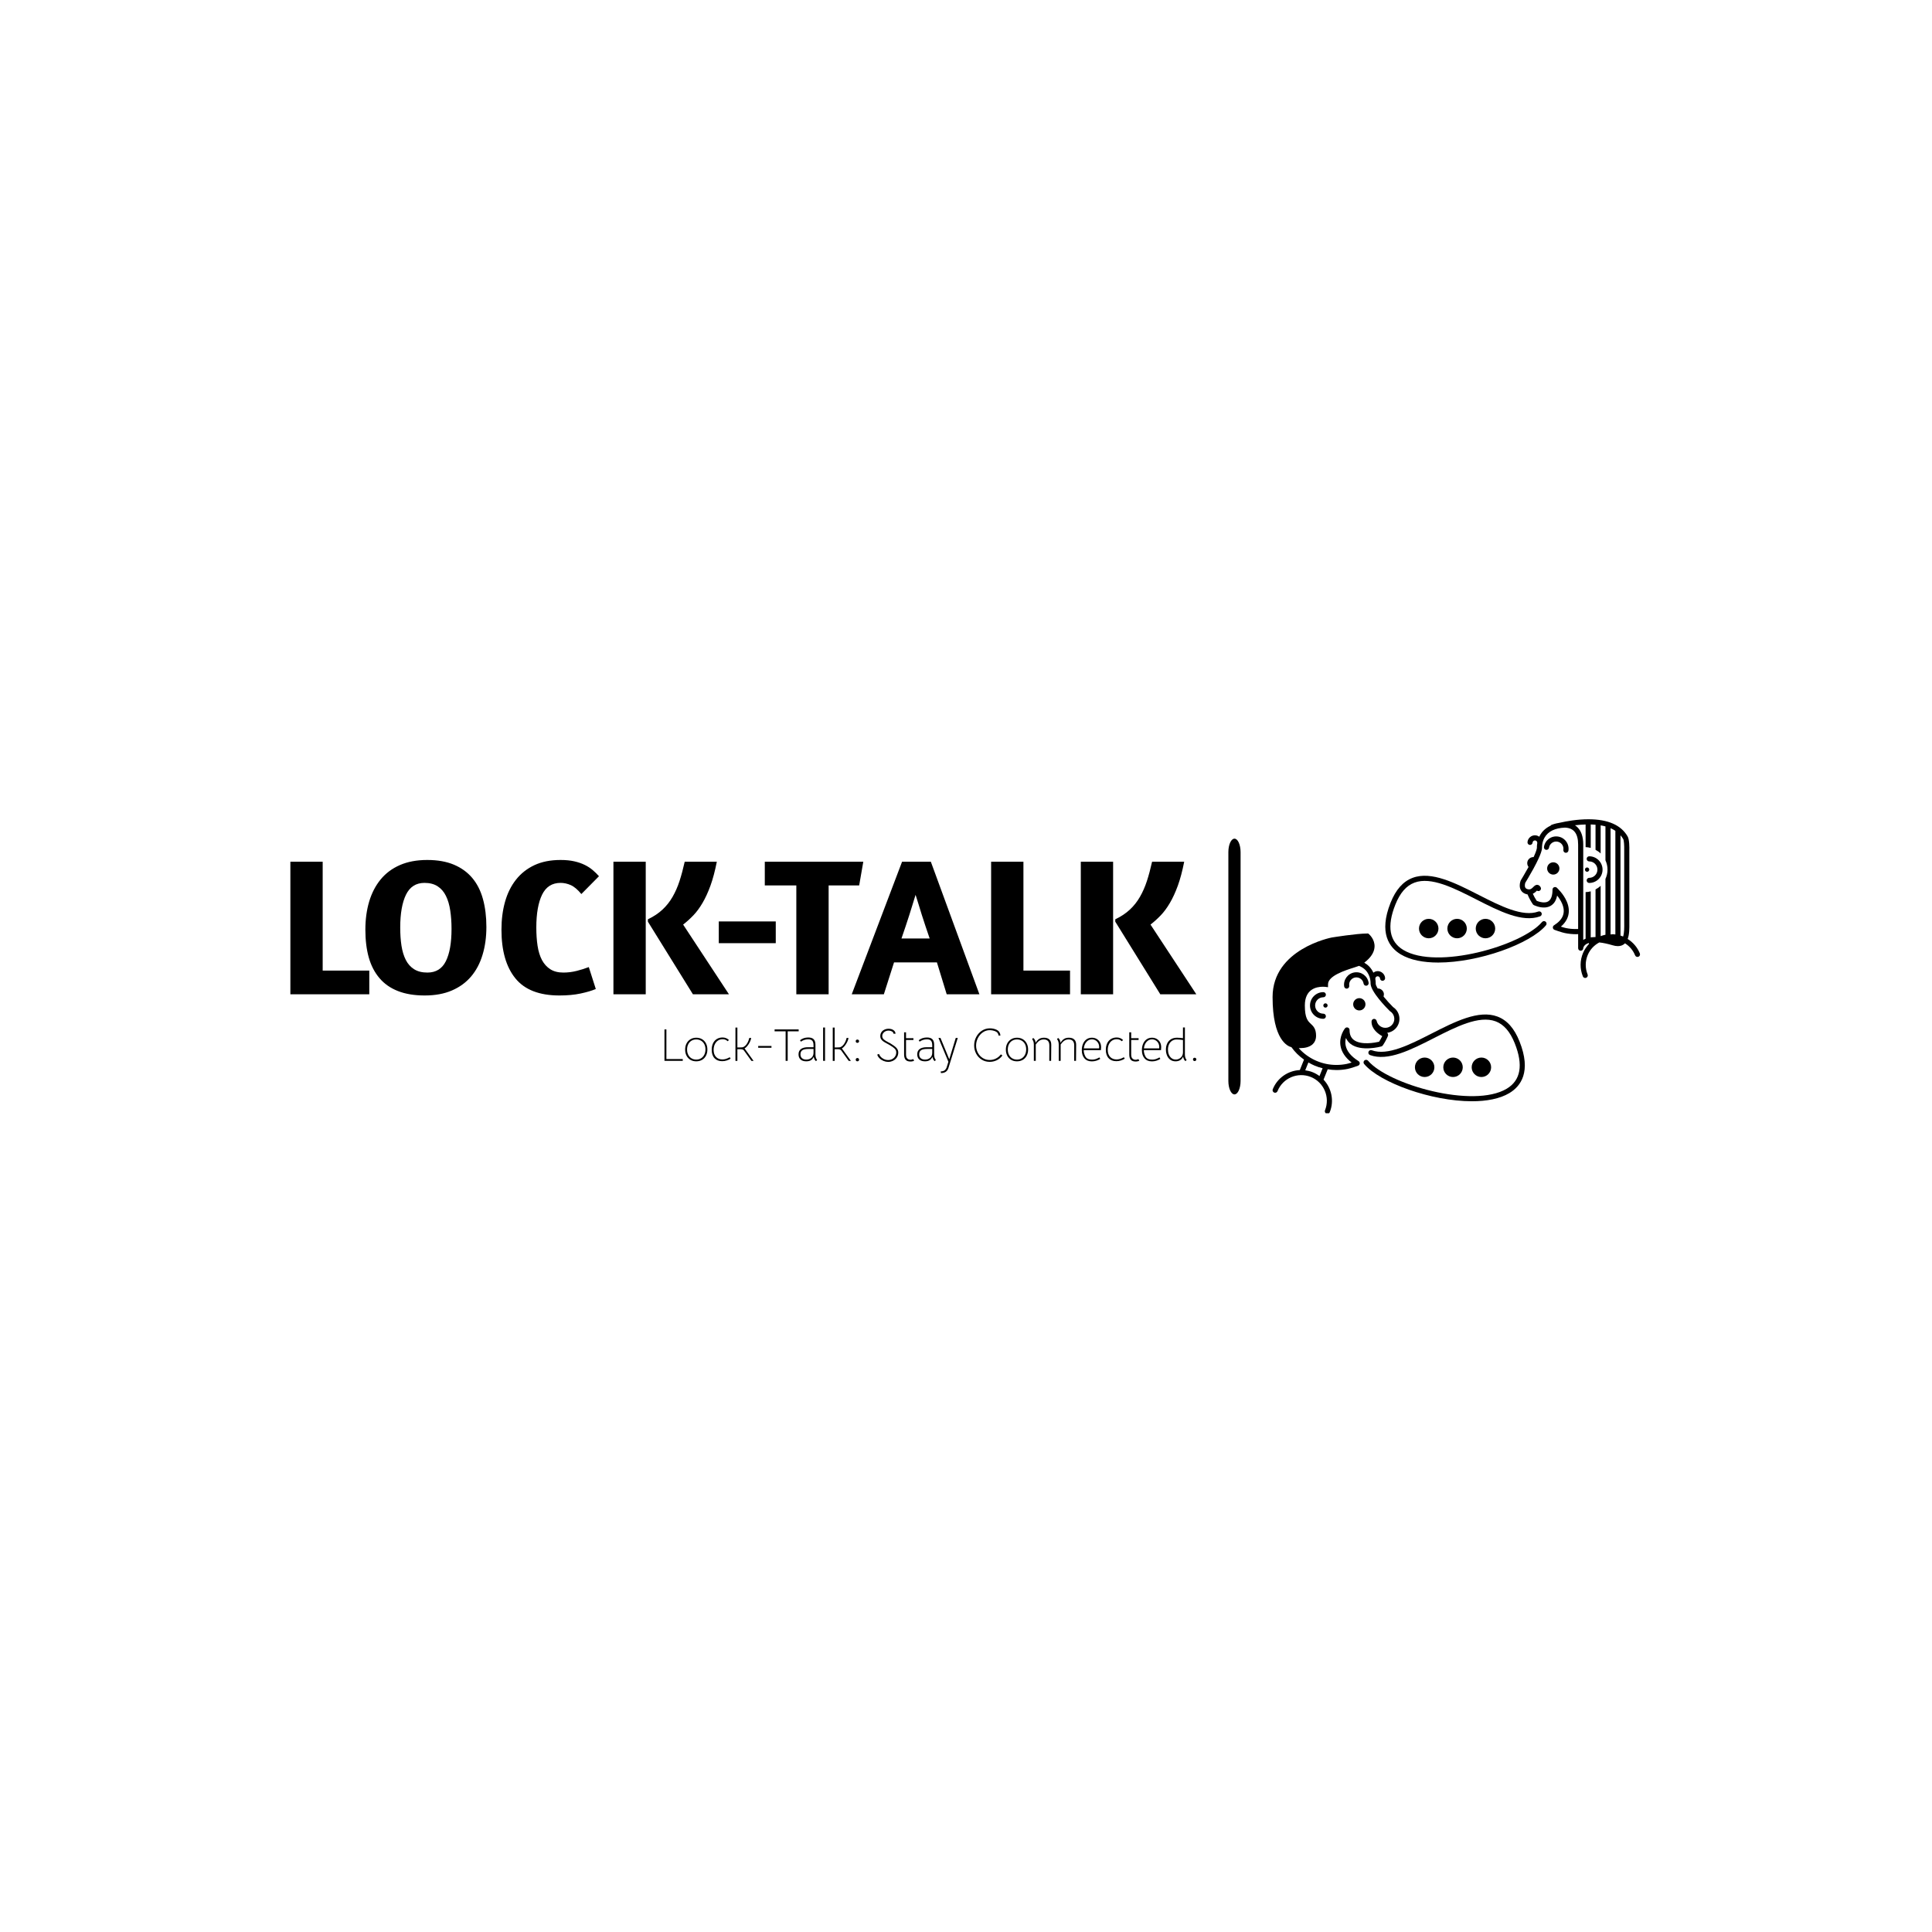
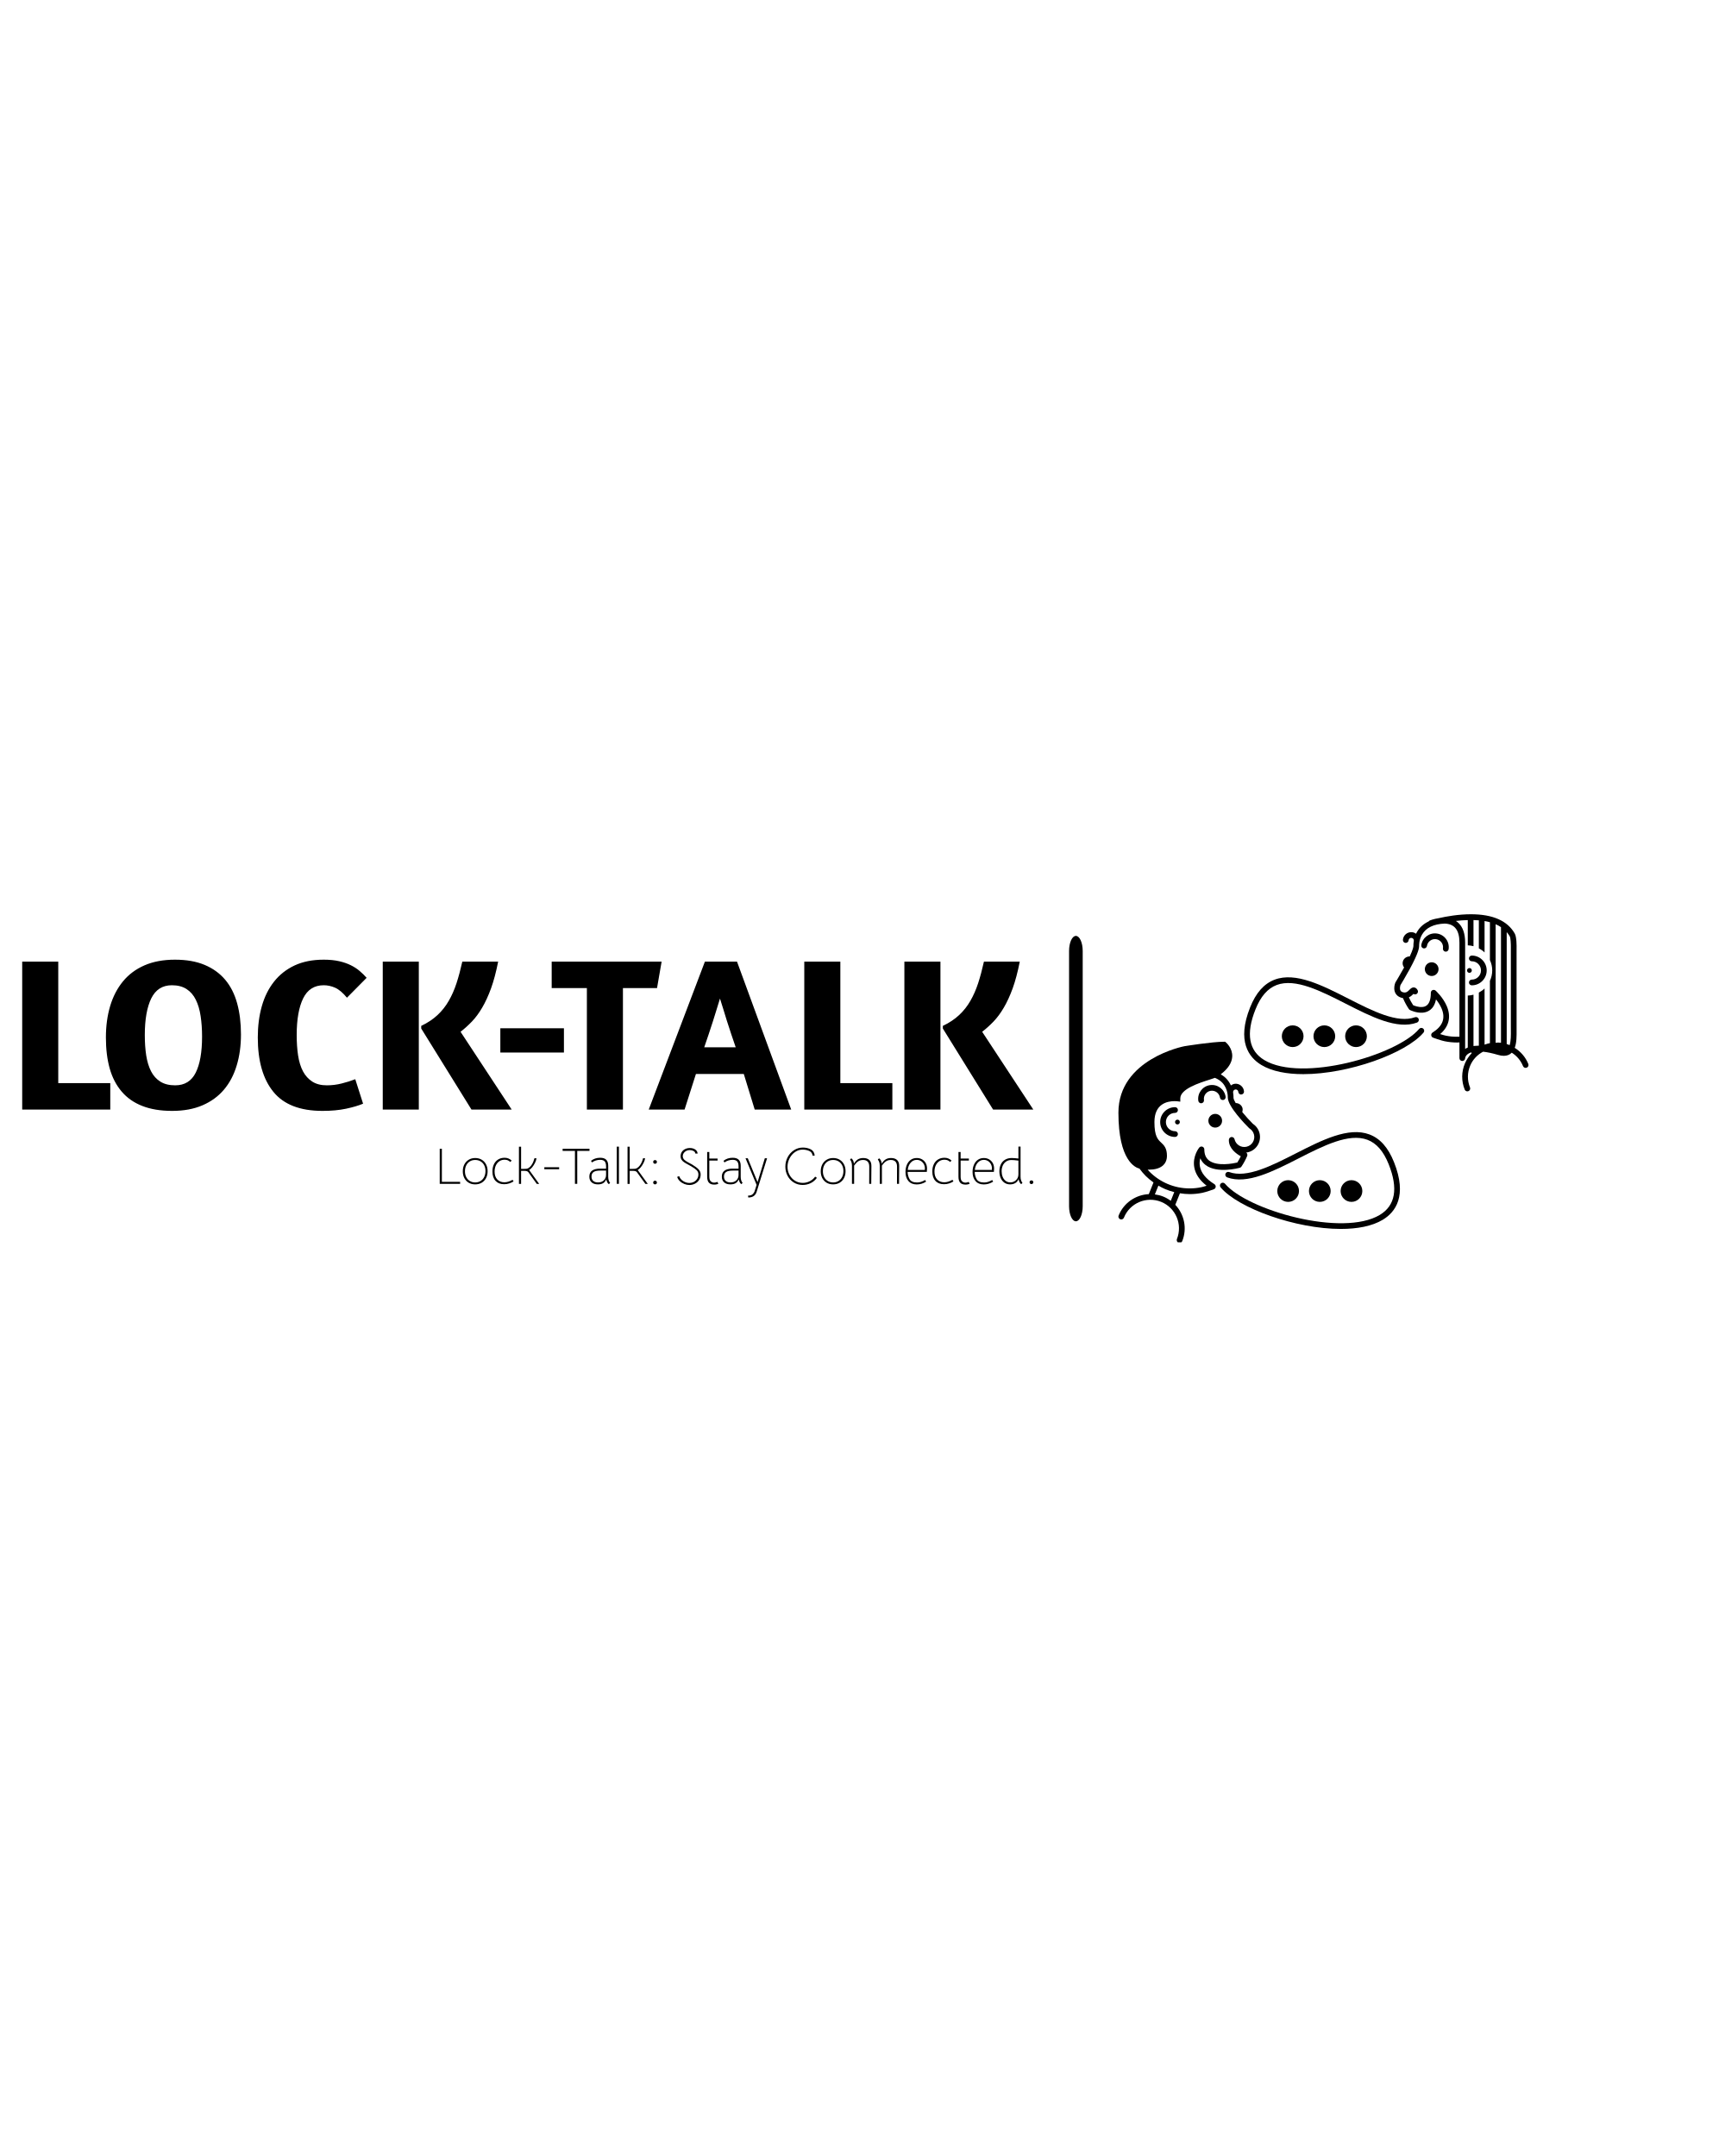
- <svg xmlns="http://www.w3.org/2000/svg" version="1.1" width="1000" height="1000" viewBox="0 0 1000 1000">
+ <svg xmlns="http://www.w3.org/2000/svg" version="1.1" width="800" height="1000" viewBox="140 0 800 1000">
  <rect width="1000" height="1000" fill="#ffffff" />
  <g transform="matrix(0.7,0,0,0.7,149.5758,424.3245)">
    <svg viewBox="0 0 396 86" data-background-color="#0a1627" preserveAspectRatio="xMidYMid meet" height="217" width="1000">
      <g id="tight-bounds" transform="matrix(1,0,0,1,0.24,-0.1553843)">
        <svg viewBox="0 0 395.52 86.311" height="86.311" width="395.52">
          <g>
            <svg viewBox="0 0 589.192 128.574" height="86.311" width="395.52">
              <g>
                <rect width="5.334" height="111.642" x="409.485" y="8.466" fill="#000000" opacity="1" stroke-width="0" stroke="transparent" fill-opacity="1" class="rect-o-0" data-fill-palette-color="primary" rx="1%" id="o-0" data-palette-color="#fe0039" />
              </g>
              <g transform="matrix(1,0,0,1,0,17.76964)">
                <svg viewBox="0 0 395.52 93.035" height="93.035" width="395.52">
                  <g>
                    <svg viewBox="0 0 395.52 93.035" height="93.035" width="395.52">
                      <g>
                        <svg viewBox="0 0 395.52 59.153" height="59.153" width="395.52">
                          <g transform="matrix(1,0,0,1,0,0)">
                            <svg width="395.52" viewBox="3.1 -34.3 231.33 34.6" height="59.153" data-palette-color="#fe0039">
                              <path d="M3.1 0L3.1-33.85 11.35-33.85 11.35-6.05 23.25-6.05 23.25 0 3.1 0ZM38.05-34.3Q42-34.3 44.85-33.1 47.7-31.9 49.55-29.7 51.4-27.5 52.27-24.33 53.15-21.15 53.15-17.2L53.15-17.2Q53.15-13.3 52.17-10.08 51.2-6.85 49.25-4.55 47.3-2.25 44.35-0.98 41.4 0.3 37.4 0.3L37.4 0.3Q33.45 0.3 30.57-0.83 27.7-1.95 25.85-4.13 24-6.3 23.12-9.4 22.25-12.5 22.25-16.5L22.25-16.5Q22.25-20.4 23.22-23.68 24.2-26.95 26.15-29.33 28.1-31.7 31.07-33 34.05-34.3 38.05-34.3L38.05-34.3ZM37.35-28.45Q34.1-28.45 32.62-25.43 31.15-22.4 31.15-17.05L31.15-17.05Q31.15-14.5 31.47-12.4 31.8-10.3 32.57-8.78 33.35-7.25 34.7-6.4 36.05-5.55 38.1-5.55L38.1-5.55Q41.35-5.55 42.8-8.45 44.25-11.35 44.25-16.7L44.25-16.7Q44.25-19.25 43.92-21.4 43.6-23.55 42.82-25.13 42.05-26.7 40.7-27.58 39.35-28.45 37.35-28.45L37.35-28.45ZM81.9-30.15L77.4-25.6Q76-27.3 74.7-27.88 73.4-28.45 72.09-28.45L72.09-28.45Q68.84-28.45 67.37-25.43 65.9-22.4 65.9-17.05L65.9-17.05Q65.9-14.5 66.22-12.38 66.55-10.25 67.34-8.75 68.15-7.25 69.47-6.4 70.8-5.55 72.8-5.55L72.8-5.55Q74.55-5.55 76.22-5.98 77.9-6.4 79.3-6.95L79.3-6.95 81.09-1.35Q79.55-0.7 77.2-0.2 74.84 0.3 71.8 0.3L71.8 0.3Q64.09 0.3 60.55-4.08 57-8.45 57-16.5L57-16.5Q57-20.4 57.92-23.65 58.84-26.9 60.72-29.28 62.59-31.65 65.42-32.98 68.25-34.3 72.09-34.3L72.09-34.3Q74.09-34.3 75.62-33.95 77.15-33.6 78.3-33.02 79.45-32.45 80.32-31.7 81.2-30.95 81.9-30.15L81.9-30.15ZM85.59 0L85.59-33.85 93.84-33.85 93.84 0 85.59 0ZM111.99-33.85Q111.29-30.3 110.37-27.75 109.44-25.2 108.34-23.33 107.24-21.45 105.99-20.15 104.74-18.85 103.39-17.8L103.39-17.8 115.09 0 105.89 0 94.39-18.55 94.39-19.15Q96.59-20.2 98.12-21.63 99.64-23.05 100.69-24.88 101.74-26.7 102.47-28.93 103.19-31.15 103.79-33.85L103.79-33.85 111.99-33.85ZM112.49-13.05L112.49-18.6 127.04-18.6 127.04-13.05 112.49-13.05ZM124.24-33.85L149.39-33.85 148.34-27.8 140.54-27.8 140.54 0 132.29 0 132.29-27.8 124.24-27.8 124.24-33.85ZM146.44 0L159.29-33.85 166.64-33.85 179.04 0 170.69 0 168.19-8.15 157.24-8.15 154.64 0 146.44 0ZM159.14-14.25L166.34-14.25Q165.84-15.7 165.31-17.28 164.79-18.85 164.31-20.35 163.84-21.85 163.44-23.18 163.04-24.5 162.74-25.4L162.74-25.4Q162.44-24.45 162.04-23.13 161.64-21.8 161.16-20.3 160.69-18.8 160.16-17.25 159.64-15.7 159.14-14.25L159.14-14.25ZM182.03 0L182.03-33.85 190.28-33.85 190.28-6.05 202.18-6.05 202.18 0 182.03 0ZM204.93 0L204.93-33.85 213.18-33.85 213.18 0 204.93 0ZM231.33-33.85Q230.63-30.3 229.71-27.75 228.78-25.2 227.68-23.33 226.58-21.45 225.33-20.15 224.08-18.85 222.73-17.8L222.73-17.8 234.43 0 225.23 0 213.73-18.55 213.73-19.15Q215.93-20.2 217.46-21.63 218.98-23.05 220.03-24.88 221.08-26.7 221.81-28.93 222.53-31.15 223.13-33.85L223.13-33.85 231.33-33.85Z" opacity="1" transform="matrix(1,0,0,1,0,0)" fill="#000000" class="undefined-text-0" data-fill-palette-color="primary" id="text-0" />
                            </svg>
                          </g>
                        </svg>
                      </g>
                      <g transform="matrix(1,0,0,1,163.3102,73.11731)">
                        <svg viewBox="0 0 232.21 19.917" height="19.917" width="232.21">
                          <g transform="matrix(1,0,0,1,0,0)">
                            <svg width="232.21" viewBox="5.25 -36.4 578.79 49.65" height="19.917" data-palette-color="#c1c1c1">
                              <path d="M5.25-0.05L5.25-34.25 7.35-34.25 7.35-2.05 25.15-2.05 25.15-0.05 5.25-0.05ZM39.8 0.45Q36.25 0.45 33.52-1.15 30.8-2.75 29.27-5.65 27.75-8.55 27.75-12.3L27.75-12.3Q27.75-16.1 29.27-19.03 30.8-21.95 33.55-23.6 36.3-25.25 39.85-25.25L39.85-25.25Q43.4-25.25 46.15-23.63 48.9-22 50.42-19.07 51.95-16.15 51.95-12.35L51.95-12.35Q51.95-8.6 50.42-5.68 48.9-2.75 46.15-1.15 43.4 0.45 39.8 0.45L39.8 0.45ZM39.85-1.45Q42.8-1.45 45.07-2.85 47.35-4.25 48.6-6.78 49.85-9.3 49.85-12.55L49.85-12.55Q49.85-15.75 48.6-18.2 47.35-20.65 45.07-22 42.8-23.35 39.85-23.35L39.85-23.35Q36.9-23.35 34.62-21.98 32.35-20.6 31.1-18.1 29.85-15.6 29.85-12.35L29.85-12.35Q29.85-9.15 31.1-6.68 32.35-4.2 34.62-2.83 36.9-1.45 39.85-1.45L39.85-1.45ZM68.09 0.3Q62.7 0.3 59.67-2.98 56.65-6.25 56.65-12.1L56.65-12.1Q56.65-16.15 58.1-19.18 59.55-22.2 62.25-23.85 64.95-25.5 68.5-25.5L68.5-25.5Q72.5-25.5 75.4-22.75L75.4-22.75 74.05-21.4Q72.84-22.55 71.5-23.08 70.15-23.6 68.5-23.6L68.5-23.6Q65.65-23.6 63.42-22.13 61.2-20.65 59.97-18 58.75-15.35 58.75-11.95L58.75-11.95Q58.75-7.15 61.32-4.38 63.9-1.6 68.34-1.6L68.34-1.6Q70.2-1.6 72.12-2.18 74.05-2.75 76.3-4L76.3-4 77.25-2.45Q75.25-1.15 72.84-0.43 70.45 0.3 68.09 0.3L68.09 0.3ZM92.39-13.65L102.24 0 99.89 0 91.69-11.4Q91.24-12.1 90.17-12.43 89.09-12.75 87.84-12.75L87.84-12.75 84.59-12.75 84.59 0 82.49 0 82.49-36.3 84.59-36.3 84.59-14.65 86.89-14.65Q88.59-14.65 89.62-14.75 90.64-14.85 91.49-15.3L91.49-15.3Q93.19-16.2 94.52-18.05 95.84-19.9 96.59-21.85 97.34-23.8 97.59-25L97.59-25 99.59-25Q99.44-23.2 98.24-20.73 97.04-18.25 95.42-16.25 93.79-14.25 92.39-13.65L92.39-13.65ZM107.24-14.3L107.24-16.3 121.69-16.3 121.69-14.3 107.24-14.3ZM137.09-0.05L137.09-32.2 125.09-32.2 125.09-34.25 151.29-34.25 151.29-32.2 139.34-32.2 139.34-0.05 137.09-0.05ZM170.14 0.25Q169.04-0.65 168.56-1.63 168.09-2.6 167.54-4.4L167.54-4.4Q165.74 0.45 159.54 0.45L159.54 0.45Q155.54 0.45 153.34-1.55 151.14-3.55 151.14-7.15L151.14-7.15Q151.14-11 153.79-12.95 156.44-14.9 161.59-14.9L161.59-14.9 167.44-14.9 167.44-17.1Q167.44-20.45 166.09-21.98 164.74-23.5 161.64-23.5L161.64-23.5Q159.54-23.5 157.46-22.85 155.39-22.2 153.74-20.95L153.74-20.95 152.74-22.5Q156.49-25.5 161.69-25.5L161.69-25.5Q165.69-25.5 167.61-23.58 169.54-21.65 169.54-17.65L169.54-17.65 169.54-7.05Q169.54-3.15 171.39-1L171.39-1 170.14 0.25ZM159.59-1.45Q163.14-1.45 165.29-3.48 167.44-5.5 167.44-8.75L167.44-8.75 167.44-13 161.84-13Q157.29-13 155.26-11.6 153.24-10.2 153.24-7.2L153.24-7.2Q153.24-4.4 154.94-2.93 156.64-1.45 159.59-1.45L159.59-1.45ZM177.88-0.05L177.88-36.35 179.98-36.35 179.98-0.05 177.88-0.05ZM198.28-13.65L208.13 0 205.78 0 197.58-11.4Q197.13-12.1 196.06-12.43 194.98-12.75 193.73-12.75L193.73-12.75 190.48-12.75 190.48 0 188.38 0 188.38-36.3 190.48-36.3 190.48-14.65 192.78-14.65Q194.48-14.65 195.51-14.75 196.53-14.85 197.38-15.3L197.38-15.3Q199.08-16.2 200.41-18.05 201.73-19.9 202.48-21.85 203.23-23.8 203.48-25L203.48-25 205.48-25Q205.33-23.2 204.13-20.73 202.93-18.25 201.31-16.25 199.68-14.25 198.28-13.65L198.28-13.65ZM215.18 0.45Q214.38 0.45 213.88-0.05 213.38-0.55 213.38-1.35L213.38-1.35Q213.38-2.15 213.88-2.65 214.38-3.15 215.18-3.15L215.18-3.15Q215.98-3.15 216.5-2.65 217.03-2.15 217.03-1.35L217.03-1.35Q217.03-0.55 216.5-0.05 215.98 0.45 215.18 0.45L215.18 0.45ZM215.18-19.65Q214.38-19.65 213.88-20.15 213.38-20.65 213.38-21.45L213.38-21.45Q213.38-22.25 213.88-22.75 214.38-23.25 215.18-23.25L215.18-23.25Q215.98-23.25 216.5-22.75 217.03-22.25 217.03-21.45L217.03-21.45Q217.03-20.65 216.5-20.15 215.98-19.65 215.18-19.65L215.18-19.65ZM248.62 1.05Q246.22 1.05 243.72 0.05 241.22-0.95 239.35-2.75 237.47-4.55 236.77-6.85L236.77-6.85 238.72-7.6Q239.82-4.55 242.67-2.75 245.52-0.95 248.62-0.95L248.62-0.95Q251.07-0.95 253.1-2.02 255.12-3.1 256.3-5 257.47-6.9 257.47-9.25L257.47-9.25Q257.47-11.65 255.82-13.33 254.17-15 250.42-17.2L250.42-17.2 247.82-18.65Q245.07-20.1 243.55-21.13 242.02-22.15 241.07-23.58 240.12-25 240.12-27.05L240.12-27.05Q240.12-29.4 241.32-31.23 242.52-33.05 244.6-34.02 246.67-35 249.17-35L249.17-35Q252.32-35 254.47-33.5 256.62-32 256.67-29.55L256.67-29.55 254.47-29.65Q254.32-31.3 252.65-32.15 250.97-33 249.02-33L249.02-33Q247.22-33 245.67-32.23 244.12-31.45 243.17-30.1 242.22-28.75 242.22-27.2L242.22-27.2Q242.22-24.8 244.05-23.28 245.87-21.75 249.07-20.15L249.07-20.15Q250.37-19.55 251.07-19.1L251.07-19.1Q255.57-16.4 257.62-14.23 259.67-12.05 259.67-9.2L259.67-9.2Q259.67-6.2 258.15-3.85 256.62-1.5 254.1-0.23 251.57 1.05 248.62 1.05L248.62 1.05ZM272.87 0.65Q269.37 0.65 267.7-1.23 266.02-3.1 266.02-7L266.02-7 266.02-31.15 268.12-31.15 268.12-24.75 276.17-24.75 276.17-22.75 268.12-22.75 268.12-7Q268.12-3.8 269.55-2.53 270.97-1.25 272.82-1.25L272.82-1.25Q274.52-1.25 275.92-2L275.92-2 276.97-0.25Q275.47 0.65 272.87 0.65L272.87 0.65ZM299.32 0.25Q298.22-0.65 297.74-1.63 297.27-2.6 296.72-4.4L296.72-4.4Q294.92 0.45 288.72 0.45L288.72 0.45Q284.72 0.45 282.52-1.55 280.32-3.55 280.32-7.15L280.32-7.15Q280.32-11 282.97-12.95 285.62-14.9 290.77-14.9L290.77-14.9 296.62-14.9 296.62-17.1Q296.62-20.45 295.27-21.98 293.92-23.5 290.82-23.5L290.82-23.5Q288.72-23.5 286.64-22.85 284.57-22.2 282.92-20.95L282.92-20.95 281.92-22.5Q285.67-25.5 290.87-25.5L290.87-25.5Q294.87-25.5 296.79-23.58 298.72-21.65 298.72-17.65L298.72-17.65 298.72-7.05Q298.72-3.15 300.57-1L300.57-1 299.32 0.25ZM288.77-1.45Q292.32-1.45 294.47-3.48 296.62-5.5 296.62-8.75L296.62-8.75 296.62-13 291.02-13Q286.47-13 284.44-11.6 282.42-10.2 282.42-7.2L282.42-7.2Q282.42-4.4 284.12-2.93 285.82-1.45 288.77-1.45L288.77-1.45ZM305.82 11.45Q308.57 11.35 309.97 10.35L309.97 10.35Q310.67 9.8 311.32 8.93 311.97 8.05 312.27 7.15L312.27 7.15 314.22 0.95 303.42-25 305.62-25 315.17-1.8 322.22-25 324.42-25 314.22 7.85Q313.37 10.45 311.37 11.85L311.37 11.85Q309.37 13.2 306.12 13.25L306.12 13.25 305.82 11.45ZM359.16 1Q354.31 1 350.46-1.4 346.61-3.8 344.44-7.88 342.26-11.95 342.26-16.85L342.26-16.85Q342.26-21.85 344.54-26.13 346.81-30.4 350.74-32.93 354.66-35.45 359.36-35.45L359.36-35.45Q363.56-35.45 367.01-33.73 370.46-32 370.86-27.6L370.86-27.6 368.81-27.6Q368.41-30.95 365.39-32.2 362.36-33.45 359.11-33.45L359.11-33.45Q355.11-33.45 351.71-31.1 348.31-28.75 346.34-24.88 344.36-21 344.36-16.7L344.36-16.7Q344.36-12.55 346.26-8.93 348.16-5.3 351.56-3.15 354.96-1 359.21-1L359.21-1Q362.86-1 366.09-2.65 369.31-4.3 371.31-7.1L371.31-7.1 373.01-5.95Q370.56-2.5 366.91-0.75 363.26 1 359.16 1L359.16 1ZM388.81 0.45Q385.26 0.45 382.53-1.15 379.81-2.75 378.28-5.65 376.76-8.55 376.76-12.3L376.76-12.3Q376.76-16.1 378.28-19.03 379.81-21.95 382.56-23.6 385.31-25.25 388.86-25.25L388.86-25.25Q392.41-25.25 395.16-23.63 397.91-22 399.43-19.07 400.96-16.15 400.96-12.35L400.96-12.35Q400.96-8.6 399.43-5.68 397.91-2.75 395.16-1.15 392.41 0.45 388.81 0.45L388.81 0.45ZM388.86-1.45Q391.81-1.45 394.08-2.85 396.36-4.25 397.61-6.78 398.86-9.3 398.86-12.55L398.86-12.55Q398.86-15.75 397.61-18.2 396.36-20.65 394.08-22 391.81-23.35 388.86-23.35L388.86-23.35Q385.91-23.35 383.63-21.98 381.36-20.6 380.11-18.1 378.86-15.6 378.86-12.35L378.86-12.35Q378.86-9.15 380.11-6.68 381.36-4.2 383.63-2.83 385.91-1.45 388.86-1.45L388.86-1.45ZM407.21-17.7Q407.21-21.5 405.31-23.75L405.31-23.75 406.56-25Q408.86-23.25 409.11-19.75L409.11-19.75Q410.86-22.6 412.98-23.93 415.11-25.25 418.26-25.25L418.26-25.25Q422.11-25.25 424.16-23.28 426.21-21.3 426.16-17.4L426.16-17.4 426.01-0.05 424.01-0.05 424.06-16.85Q424.06-23.35 418.01-23.35L418.01-23.35Q415.26-23.35 413.28-22.03 411.31-20.7 409.31-17.9L409.31-17.9 409.31-0.05 407.21-0.05 407.21-17.7ZM434.3-17.7Q434.3-21.5 432.4-23.75L432.4-23.75 433.65-25Q435.95-23.25 436.2-19.75L436.2-19.75Q437.95-22.6 440.08-23.93 442.2-25.25 445.35-25.25L445.35-25.25Q449.2-25.25 451.25-23.28 453.3-21.3 453.25-17.4L453.25-17.4 453.1-0.05 451.1-0.05 451.15-16.85Q451.15-23.35 445.1-23.35L445.1-23.35Q442.35-23.35 440.38-22.03 438.4-20.7 436.4-17.9L436.4-17.9 436.4-0.05 434.3-0.05 434.3-17.7ZM461.5-11.75Q461.5-8.05 463.33-4.73 465.15-1.4 470.65-1.4L470.65-1.4Q472.7-1.4 474.5-1.98 476.3-2.55 478.55-3.8L478.55-3.8 479.5-2.25Q477.55-0.95 475.2-0.23 472.85 0.5 470.35 0.5L470.35 0.5Q465.15 0.5 462.28-2.8 459.4-6.1 459.4-11.65L459.4-11.65Q459.4-15.6 460.75-18.7 462.1-21.8 464.58-23.53 467.05-25.25 470.4-25.25L470.4-25.25Q473.3-25.25 475.58-23.93 477.85-22.6 479.13-20.28 480.4-17.95 480.4-14.95L480.4-14.95Q480.4-14.05 480.2-11.75L480.2-11.75 461.5-11.75ZM461.6-13.65L478.2-13.65Q478.3-14.2 478.3-15.05L478.3-15.05Q478.3-17.45 477.23-19.38 476.15-21.3 474.35-22.38 472.55-23.45 470.4-23.45L470.4-23.45Q466.9-23.45 464.48-20.75 462.05-18.05 461.6-13.65L461.6-13.65ZM497 0.3Q491.6 0.3 488.57-2.98 485.55-6.25 485.55-12.1L485.55-12.1Q485.55-16.15 487-19.18 488.45-22.2 491.15-23.85 493.85-25.5 497.4-25.5L497.4-25.5Q501.4-25.5 504.3-22.75L504.3-22.75 502.95-21.4Q501.75-22.55 500.4-23.08 499.05-23.6 497.4-23.6L497.4-23.6Q494.55-23.6 492.32-22.13 490.1-20.65 488.87-18 487.65-15.35 487.65-11.95L487.65-11.95Q487.65-7.15 490.22-4.38 492.8-1.6 497.25-1.6L497.25-1.6Q499.1-1.6 501.02-2.18 502.95-2.75 505.2-4L505.2-4 506.15-2.45Q504.15-1.15 501.75-0.43 499.35 0.3 497 0.3L497 0.3ZM517.9 0.65Q514.4 0.65 512.72-1.23 511.05-3.1 511.05-7L511.05-7 511.05-31.15 513.15-31.15 513.15-24.75 521.2-24.75 521.2-22.75 513.15-22.75 513.15-7Q513.15-3.8 514.57-2.53 516-1.25 517.85-1.25L517.85-1.25Q519.55-1.25 520.95-2L520.95-2 522-0.25Q520.5 0.65 517.9 0.65L517.9 0.65ZM526.89-11.75Q526.89-8.05 528.72-4.73 530.54-1.4 536.04-1.4L536.04-1.4Q538.09-1.4 539.89-1.98 541.69-2.55 543.94-3.8L543.94-3.8 544.89-2.25Q542.94-0.95 540.59-0.23 538.24 0.5 535.74 0.5L535.74 0.5Q530.54 0.5 527.67-2.8 524.79-6.1 524.79-11.65L524.79-11.65Q524.79-15.6 526.14-18.7 527.49-21.8 529.97-23.53 532.44-25.25 535.79-25.25L535.79-25.25Q538.69-25.25 540.97-23.93 543.24-22.6 544.52-20.28 545.79-17.95 545.79-14.95L545.79-14.95Q545.79-14.05 545.59-11.75L545.59-11.75 526.89-11.75ZM526.99-13.65L543.59-13.65Q543.69-14.2 543.69-15.05L543.69-15.05Q543.69-17.45 542.62-19.38 541.54-21.3 539.74-22.38 537.94-23.45 535.79-23.45L535.79-23.45Q532.29-23.45 529.87-20.75 527.44-18.05 526.99-13.65L526.99-13.65ZM561.44 0.45Q558.14 0.45 555.77-1.25 553.39-2.95 552.17-5.85 550.94-8.75 550.94-12.25L550.94-12.25Q550.94-16.05 552.34-19 553.74-21.95 556.47-23.6 559.19-25.25 562.99-25.25L562.99-25.25Q564.19-25.25 566.14-25.1 568.09-24.95 569.49-24.75L569.49-24.75 569.49-36.4 571.59-36.4 571.59-7.05Q571.59-3.25 573.44-1L573.44-1 572.19 0.25Q570.24-1.3 569.64-4.7L569.64-4.7Q568.59-2.05 566.39-0.8 564.19 0.45 561.44 0.45L561.44 0.45ZM561.59-1.5Q563.99-1.5 565.89-2.7 567.79-3.9 568.74-5.85L568.74-5.85Q569.49-7.3 569.49-9.3L569.49-9.3 569.49-22.75Q566.49-23.1 565.19-23.2 563.89-23.3 562.54-23.3L562.54-23.3Q559.69-23.3 557.54-21.85 555.39-20.4 554.27-17.93 553.14-15.45 553.14-12.4L553.14-12.4Q553.14-9.45 554.12-6.98 555.09-4.5 557.02-3 558.94-1.5 561.59-1.5L561.59-1.5ZM582.19 0.15Q581.39 0.15 580.89-0.35 580.39-0.85 580.39-1.65L580.39-1.65Q580.39-2.45 580.89-2.95 581.39-3.45 582.19-3.45L582.19-3.45Q582.99-3.45 583.51-2.95 584.04-2.45 584.04-1.65L584.04-1.65Q584.04-0.85 583.51-0.35 582.99 0.15 582.19 0.15L582.19 0.15Z" opacity="1" transform="matrix(1,0,0,1,0,0)" fill="#000000" class="undefined-text-1" data-fill-palette-color="secondary" id="text-1" />
                            </svg>
                          </g>
                        </svg>
                      </g>
                    </svg>
                  </g>
                </svg>
              </g>
              <g transform="matrix(1,0,0,1,428.7836,0)">
                <svg viewBox="0 0 160.408 128.574" height="128.574" width="160.408">
                  <g>
                    <svg version="1.1" x="0" y="0" viewBox="14.115 21.235 71.768 57.525" style="enable-background:new 0 0 100 100;" xml:space="preserve" height="128.574" width="160.408" class="icon-icon-0" data-fill-palette-color="accent" id="icon-0">
                      <g fill="#c1c1c1" data-fill-palette-color="accent">
                        <circle cx="31.059" cy="57.374" r="1.2" fill="#000000" data-fill-palette-color="accent" />
                        <path d="M28.371 65.328c-0.087-0.509-0.033-0.98 0.074-1.381 0.204 0.469 0.514 0.863 0.927 1.178 2.023 1.546 5.828 0.528 5.988 0.483 0.115-0.032 0.216-0.104 0.283-0.203 0.394-0.584 0.732-1.208 1.006-1.854 0.052-0.124 0.053-0.263 0.001-0.387-0.036-0.088-0.097-0.162-0.173-0.217 0.093-0.012 0.186-0.027 0.277-0.049 0.362-0.083 0.697-0.233 0.995-0.449 0.29-0.208 0.533-0.467 0.723-0.769 0.19-0.304 0.317-0.635 0.379-0.981 0.064-0.36 0.057-0.728-0.026-1.093-0.083-0.364-0.234-0.699-0.449-0.995-0.196-0.273-0.438-0.505-0.719-0.69-0.587-0.585-1.262-1.326-1.86-2.054 0.067-0.256 0.089-0.539 0.016-0.759-0.173-0.518-0.656-0.829-1.173-0.829-0.235-0.392-0.385-0.727-0.385-0.948 0.002-0.033 0.015-0.4-0.073-0.91 0-0.01 0.004-0.018 0.003-0.028-0.02-0.252 0.169-0.473 0.421-0.493 0.112-0.008 0.24 0.028 0.334 0.108 0.093 0.079 0.149 0.19 0.159 0.312 0.021 0.275 0.272 0.502 0.537 0.459 0.275-0.021 0.48-0.262 0.459-0.537-0.029-0.388-0.209-0.741-0.506-0.994-0.296-0.253-0.668-0.383-1.063-0.345-0.27 0.021-0.509 0.138-0.723 0.293-0.181-0.392-0.43-0.795-0.785-1.173-0.286-0.305-0.624-0.557-0.992-0.777 1.261-0.963 1.939-1.992 2.005-3.066 0.093-1.503-1.053-2.476-1.102-2.516l-0.14-0.116H32.61c-2.1 0-6.734 0.748-6.941 0.782-0.115 0.021-11.552 2.243-11.552 11.634 0 8.38 2.955 9.614 3.683 9.787 0.327 0.445 0.68 0.874 1.071 1.266 0.426 0.426 0.895 0.81 1.385 1.161l-0.822 2.041c-2.268 0.111-4.38 1.506-5.282 3.747-0.104 0.256 0.021 0.547 0.277 0.65 0.257 0.102 0.548-0.021 0.65-0.277 1.028-2.557 3.946-3.798 6.506-2.771 2.557 1.03 3.8 3.948 2.771 6.506-0.104 0.256 0.021 0.547 0.277 0.65 0.062 0.024 0.124 0.036 0.187 0.036 0.198 0 0.386-0.118 0.464-0.313 0.902-2.24 0.345-4.708-1.213-6.36l0.813-2.019c0.562 0.088 1.131 0.146 1.706 0.146 0.742 0 1.481-0.074 2.198-0.221 0.708-0.145 1.976-0.608 2.028-0.628 0.18-0.066 0.306-0.228 0.325-0.418 0.021-0.189-0.069-0.374-0.231-0.476C29.422 67.541 28.567 66.481 28.371 65.328zM23.278 71.388c-0.399-0.295-0.836-0.55-1.318-0.744-0.481-0.194-0.973-0.313-1.465-0.378l0.617-1.534c0.398 0.231 0.805 0.447 1.229 0.627 0.501 0.212 1.022 0.373 1.549 0.508L23.278 71.388zM28.589 69.016c-1.302 0.269-2.697 0.269-3.997 0-0.636-0.13-1.262-0.324-1.86-0.578-0.59-0.249-1.156-0.557-1.685-0.913-0.526-0.355-1.021-0.764-1.469-1.212-0.122-0.122-0.233-0.255-0.348-0.383 0.082 0.003 0.164 0.005 0.25 0.005 1.989 0 3.131-0.885 3.131-2.426 0-1.359-0.542-1.868-1.021-2.317-0.576-0.539-1.171-1.098-1.171-3.589 0-3.185 2.22-3.66 3.543-3.66 0.245 0 0.404 0.019 0.419 0.021l0.564 0.072v-0.568c0-1.666 3.35-2.725 5.149-3.293 0.347-0.11 0.641-0.209 0.913-0.31 0.497 0.212 0.936 0.479 1.275 0.837 1.043 1.103 0.977 2.557 0.975 2.601 0 1.586 3.109 4.749 3.733 5.367 0.025 0.025 0.054 0.048 0.085 0.067 0.192 0.121 0.357 0.276 0.49 0.461 0.136 0.188 0.231 0.401 0.285 0.632 0.052 0.232 0.058 0.466 0.017 0.695-0.039 0.222-0.121 0.433-0.242 0.626-0.12 0.191-0.274 0.355-0.459 0.489-0.189 0.136-0.403 0.232-0.634 0.285-0.231 0.052-0.464 0.057-0.693 0.018-0.225-0.04-0.435-0.122-0.627-0.243-0.193-0.121-0.358-0.275-0.489-0.457-0.138-0.192-0.233-0.405-0.284-0.634-0.061-0.269-0.331-0.436-0.598-0.379-0.228 0.052-0.384 0.251-0.391 0.474-0.004 0.025-0.006 0.051-0.006 0.077 0 1.47 1.35 2.408 2.089 2.812-0.181 0.376-0.387 0.743-0.614 1.095-0.731 0.169-3.523 0.723-4.941-0.357-0.557-0.427-0.828-1.062-0.828-1.945 0-0.212-0.134-0.4-0.333-0.472-0.201-0.067-0.423-0.009-0.556 0.157-0.049 0.061-1.195 1.503-0.878 3.41 0.2 1.206 0.929 2.301 2.17 3.266C29.214 68.855 28.851 68.964 28.589 69.016z" fill="#000000" data-fill-palette-color="accent" />
                        <path d="M24.029 59.208c-0.885 0-1.604-0.72-1.604-1.604s0.72-1.604 1.604-1.604c0.276 0 0.5-0.224 0.5-0.5s-0.224-0.5-0.5-0.5c-1.437 0-2.604 1.168-2.604 2.604s1.168 2.604 2.604 2.604c0.276 0 0.5-0.224 0.5-0.5S24.306 59.208 24.029 59.208z" fill="#000000" data-fill-palette-color="accent" />
                        <circle cx="24.446" cy="57.603" r="0.42" fill="#000000" data-fill-palette-color="accent" />
                        <path d="M28.593 54.317c0.024 0 0.05-0.002 0.075-0.006 0.272-0.04 0.461-0.295 0.42-0.568-0.115-0.772 0.42-1.495 1.192-1.611 0.77-0.107 1.494 0.42 1.61 1.192 0.041 0.273 0.292 0.464 0.568 0.42 0.272-0.04 0.461-0.295 0.42-0.568-0.196-1.317-1.432-2.234-2.747-2.032-1.317 0.197-2.229 1.431-2.032 2.748C28.137 54.139 28.35 54.317 28.593 54.317z" fill="#000000" data-fill-palette-color="accent" />
                        <path d="M58.04 59.77c-3.661-1.38-8.358 1.019-12.903 3.335-4.218 2.15-8.581 4.37-11.642 3.246-0.257-0.096-0.546 0.037-0.642 0.296s0.037 0.547 0.296 0.642c3.472 1.28 8.031-1.045 12.441-3.293 4.35-2.218 8.847-4.512 12.097-3.29 1.598 0.601 2.818 2.005 3.73 4.291 1.692 4.238 1.169 7.218-1.557 8.856-6.543 3.934-23.162-0.817-27.095-5.459-0.179-0.211-0.495-0.235-0.705-0.059-0.211 0.179-0.236 0.494-0.059 0.705 3.095 3.652 13.14 7.271 21.046 7.271 2.869-0.001 5.457-0.478 7.328-1.603 2.206-1.326 4.338-4.152 1.971-10.084C61.324 62.064 59.916 60.475 58.04 59.77z" fill="#000000" data-fill-palette-color="accent" />
                        <circle cx="43.819" cy="69.676" r="1.9" fill="#000000" data-fill-palette-color="accent" />
                        <circle cx="49.36" cy="69.676" r="1.9" fill="#000000" data-fill-palette-color="accent" />
                        <circle cx="54.902" cy="69.676" r="1.9" fill="#000000" data-fill-palette-color="accent" />
                        <circle cx="68.94" cy="30.841" r="1.2" fill="#000000" data-fill-palette-color="accent" />
                        <path d="M85.847 47.437c-0.478-1.188-1.313-2.155-2.376-2.822 0.342-0.902 0.335-2.086 0.326-3.166l-0.003-14.153c0.012-0.475 0.024-2.071-0.314-2.674-1.268-2.247-3.85-3.387-7.676-3.387-2.17 0-4.278 0.375-5.67 0.692-0.854 0.129-1.494 0.386-1.521 0.397-0.085 0.034-0.149 0.094-0.201 0.162-1.039 0.491-1.671 1.188-2.037 1.824-0.065 0.113-0.117 0.225-0.169 0.337-0.209-0.151-0.458-0.253-0.733-0.275-0.393-0.028-0.766 0.092-1.062 0.344-0.296 0.252-0.477 0.605-0.507 0.994-0.022 0.275 0.184 0.516 0.458 0.538 0.273 0.017 0.517-0.184 0.538-0.459 0.01-0.122 0.066-0.233 0.16-0.312 0.093-0.08 0.222-0.116 0.333-0.108 0.252 0.02 0.441 0.242 0.422 0.494 0 0.006 0.002 0.011 0.002 0.016-0.09 0.516-0.074 0.877-0.073 0.888 0 0.169-0.086 0.654-0.643 1.851-0.524-0.008-1.017 0.303-1.191 0.826-0.132 0.397-0.033 0.8 0.198 1.112-0.752 1.369-1.486 2.555-1.53 2.638-0.021 0.052-0.207 0.521-0.188 1.066 0.028 0.813 0.509 1.399 1.318 1.608 0.072 0.019 0.143 0.033 0.212 0.044 0.006 0.021 0.013 0.042 0.021 0.063 0.139 0.327 0.292 0.646 0.46 0.954 0.168 0.31 0.351 0.61 0.546 0.9 0.049 0.072 0.114 0.13 0.192 0.168 0.045 0.023 1.106 0.553 2.228 0.463 0.766-0.061 1.971-0.464 2.323-2.325 0.337 0.417 0.719 0.97 0.979 1.589 0.723 1.717 0.206 3.096-1.579 4.216-0.162 0.102-0.252 0.286-0.231 0.476 0.02 0.19 0.146 0.352 0.325 0.418 0 0 0.325 0.119 0.738 0.257 0.559 0.186 0.992 0.311 1.288 0.371 0.355 0.072 0.717 0.128 1.085 0.165 0.367 0.037 0.739 0.057 1.115 0.057 0.13 0 0.256-0.015 0.385-0.02v2.751c0 0.274 0.221 0.497 0.495 0.5 0.001 0 0.003 0 0.005 0 0.271 0 0.494-0.217 0.5-0.489 0-0.009 0.041-0.701 1.071-1.024l0.066 0.164c-0.482 0.51-0.887 1.094-1.171 1.759-0.628 1.475-0.644 3.105-0.045 4.592 0.078 0.195 0.266 0.313 0.464 0.313 0.062 0 0.126-0.012 0.187-0.036 0.257-0.104 0.381-0.395 0.277-0.65-0.499-1.239-0.485-2.598 0.038-3.826 0.451-1.06 1.248-1.894 2.25-2.428 0.756 0.082 1.622 0.265 2.593 0.553 0.371 0.112 0.717 0.17 1.027 0.17 0.567 0 1.037-0.184 1.399-0.548 0.881 0.555 1.572 1.36 1.969 2.345 0.103 0.257 0.397 0.379 0.65 0.277C85.826 47.984 85.95 47.693 85.847 47.437zM73.794 42.665c-0.469 0.017-0.94 0.015-1.398-0.031-0.333-0.035-0.663-0.085-0.985-0.151-0.223-0.045-0.562-0.141-0.988-0.278 1.533-1.309 1.95-3.007 1.168-4.866-0.655-1.557-1.914-2.695-1.968-2.743-0.146-0.131-0.357-0.163-0.537-0.084-0.18 0.081-0.296 0.259-0.296 0.457 0 2.377-1.132 2.467-1.504 2.497-0.646 0.057-1.324-0.198-1.588-0.31-0.148-0.227-0.289-0.461-0.419-0.701-0.119-0.22-0.23-0.445-0.334-0.674 0.341-0.154 0.577-0.386 0.716-0.522l0.083-0.083c0.002-0.002 0.004-0.004 0.007-0.007 0.15 0.108 0.358 0.125 0.53 0.03 0.242-0.133 0.33-0.437 0.197-0.679-0.154-0.279-0.354-0.438-0.597-0.472-0.377-0.057-0.624 0.199-0.847 0.422l-0.075 0.075c-0.322 0.316-0.58 0.465-1.004 0.356-0.385-0.099-0.555-0.3-0.567-0.673-0.011-0.301 0.09-0.589 0.083-0.589 0.078-0.127 0.849-1.378 1.609-2.776 1.662-3.056 1.662-3.837 1.661-4.124 0-0.01-0.047-0.979 0.5-1.93 0.703-1.221 2.048-1.869 3.988-1.942 1.719 0.066 2.565 1.146 2.565 3.317V42.665zM79.13 32.89v7.97 0.116 1.827 0.987c-0.317 0.063-0.63 0.155-0.938 0.27v-1.49-1.116-7.226c-0.294 0.286-0.635 0.518-1 0.713v6.993 1.065 1.246c-0.033 0-0.07-0.005-0.103-0.005-0.218 0-0.412 0.016-0.602 0.035-0.079 0.008-0.158 0.015-0.233 0.025v-0.603-0.398-1.032-6.953c-0.322 0.086-0.654 0.141-1 0.151v7.043 0.016 1.365 0.674c-0.172 0.073-0.327 0.153-0.461 0.242v-1.217-1.01V26.183c0-1.644-0.447-2.672-1.064-3.315-0.174-0.182-0.36-0.337-0.555-0.462 0.662-0.082 1.367-0.131 2.08-0.152v0.775 3.647c0.346 0.01 0.678 0.066 1 0.151v-3.557-1.019c0.019 0 0.038 0.002 0.057 0.002 0.301 0.009 0.599 0.02 0.881 0.045v0.24 1.064 3.598c0.365 0.195 0.706 0.427 1 0.713v-3.831-1.116-0.544c0.328 0.056 0.64 0.126 0.938 0.208v0.853 1.193 4.574c0.253 0.556 0.403 1.169 0.403 1.82S79.383 32.334 79.13 32.89zM81.067 24.994v1.474 12.601 1.473 3.19c-0.167-0.022-0.335-0.036-0.503-0.044l-0.435 0.044v-1.124-1.249-1.314V25.491v-1.314-1.199c0.342 0.147 0.65 0.323 0.938 0.515V24.994zM82.58 44.138c-0.169-0.07-0.34-0.135-0.513-0.189v-4.551-1.802V27.94v-1.802V24.36c0.203 0.234 0.388 0.482 0.541 0.754 0.134 0.237 0.203 1.255 0.186 2.1 0 0.023 0 0.047-0.001 0.07v11.041 2.666l0.003 0.468C82.804 42.354 82.812 43.412 82.58 44.138z" fill="#000000" data-fill-palette-color="accent" />
                        <path d="M69.868 24.61c-1.324-0.201-2.551 0.714-2.748 2.032-0.041 0.273 0.146 0.528 0.42 0.569 0.269 0.033 0.527-0.146 0.568-0.42 0.116-0.772 0.843-1.309 1.611-1.191 0.375 0.056 0.704 0.254 0.93 0.558 0.225 0.304 0.318 0.678 0.263 1.052-0.041 0.273 0.147 0.527 0.42 0.568 0.025 0.003 0.051 0.005 0.075 0.005 0.243 0 0.456-0.178 0.493-0.426 0.096-0.638-0.063-1.276-0.447-1.794C71.069 25.044 70.506 24.705 69.868 24.61z" fill="#000000" data-fill-palette-color="accent" />
                        <path d="M75.96 28.466c-0.276 0-0.5 0.224-0.5 0.5s0.224 0.5 0.5 0.5c0.885 0 1.604 0.72 1.604 1.604 0 0.884-0.72 1.604-1.604 1.604-0.276 0-0.5 0.224-0.5 0.5s0.224 0.5 0.5 0.5c1.437 0 2.604-1.168 2.604-2.604S77.396 28.466 75.96 28.466z" fill="#000000" data-fill-palette-color="accent" />
                        <circle cx="75.543" cy="31.07" r="0.42" fill="#000000" data-fill-palette-color="accent" />
                        <path d="M66.748 41.3c-3.933 4.642-20.551 9.395-27.095 5.459-2.726-1.639-3.249-4.618-1.557-8.856 0.912-2.287 2.133-3.69 3.73-4.291 3.25-1.221 7.747 1.072 12.097 3.29 4.41 2.248 8.97 4.575 12.441 3.293 0.259-0.095 0.392-0.383 0.296-0.642-0.096-0.26-0.387-0.393-0.642-0.296-3.062 1.122-7.424-1.097-11.642-3.246-4.543-2.317-9.24-4.713-12.903-3.335-1.876 0.706-3.284 2.294-4.308 4.856-2.367 5.932-0.235 8.758 1.971 10.084 1.871 1.125 4.459 1.603 7.328 1.603 7.906 0 17.951-3.62 21.046-7.271 0.178-0.211 0.152-0.526-0.059-0.705C67.243 41.064 66.929 41.089 66.748 41.3z" fill="#000000" data-fill-palette-color="accent" />
                        <circle cx="55.696" cy="42.581" r="1.9" fill="#000000" data-fill-palette-color="accent" />
                        <circle cx="50.154" cy="42.581" r="1.9" fill="#000000" data-fill-palette-color="accent" />
                        <circle cx="44.613" cy="42.581" r="1.9" fill="#000000" data-fill-palette-color="accent" />
                      </g>
                    </svg>
                  </g>
                </svg>
              </g>
            </svg>
          </g>
          <defs />
        </svg>
        <rect width="395.52" height="86.311" fill="none" stroke="none" visibility="hidden" />
      </g>
    </svg>
  </g>
</svg>
